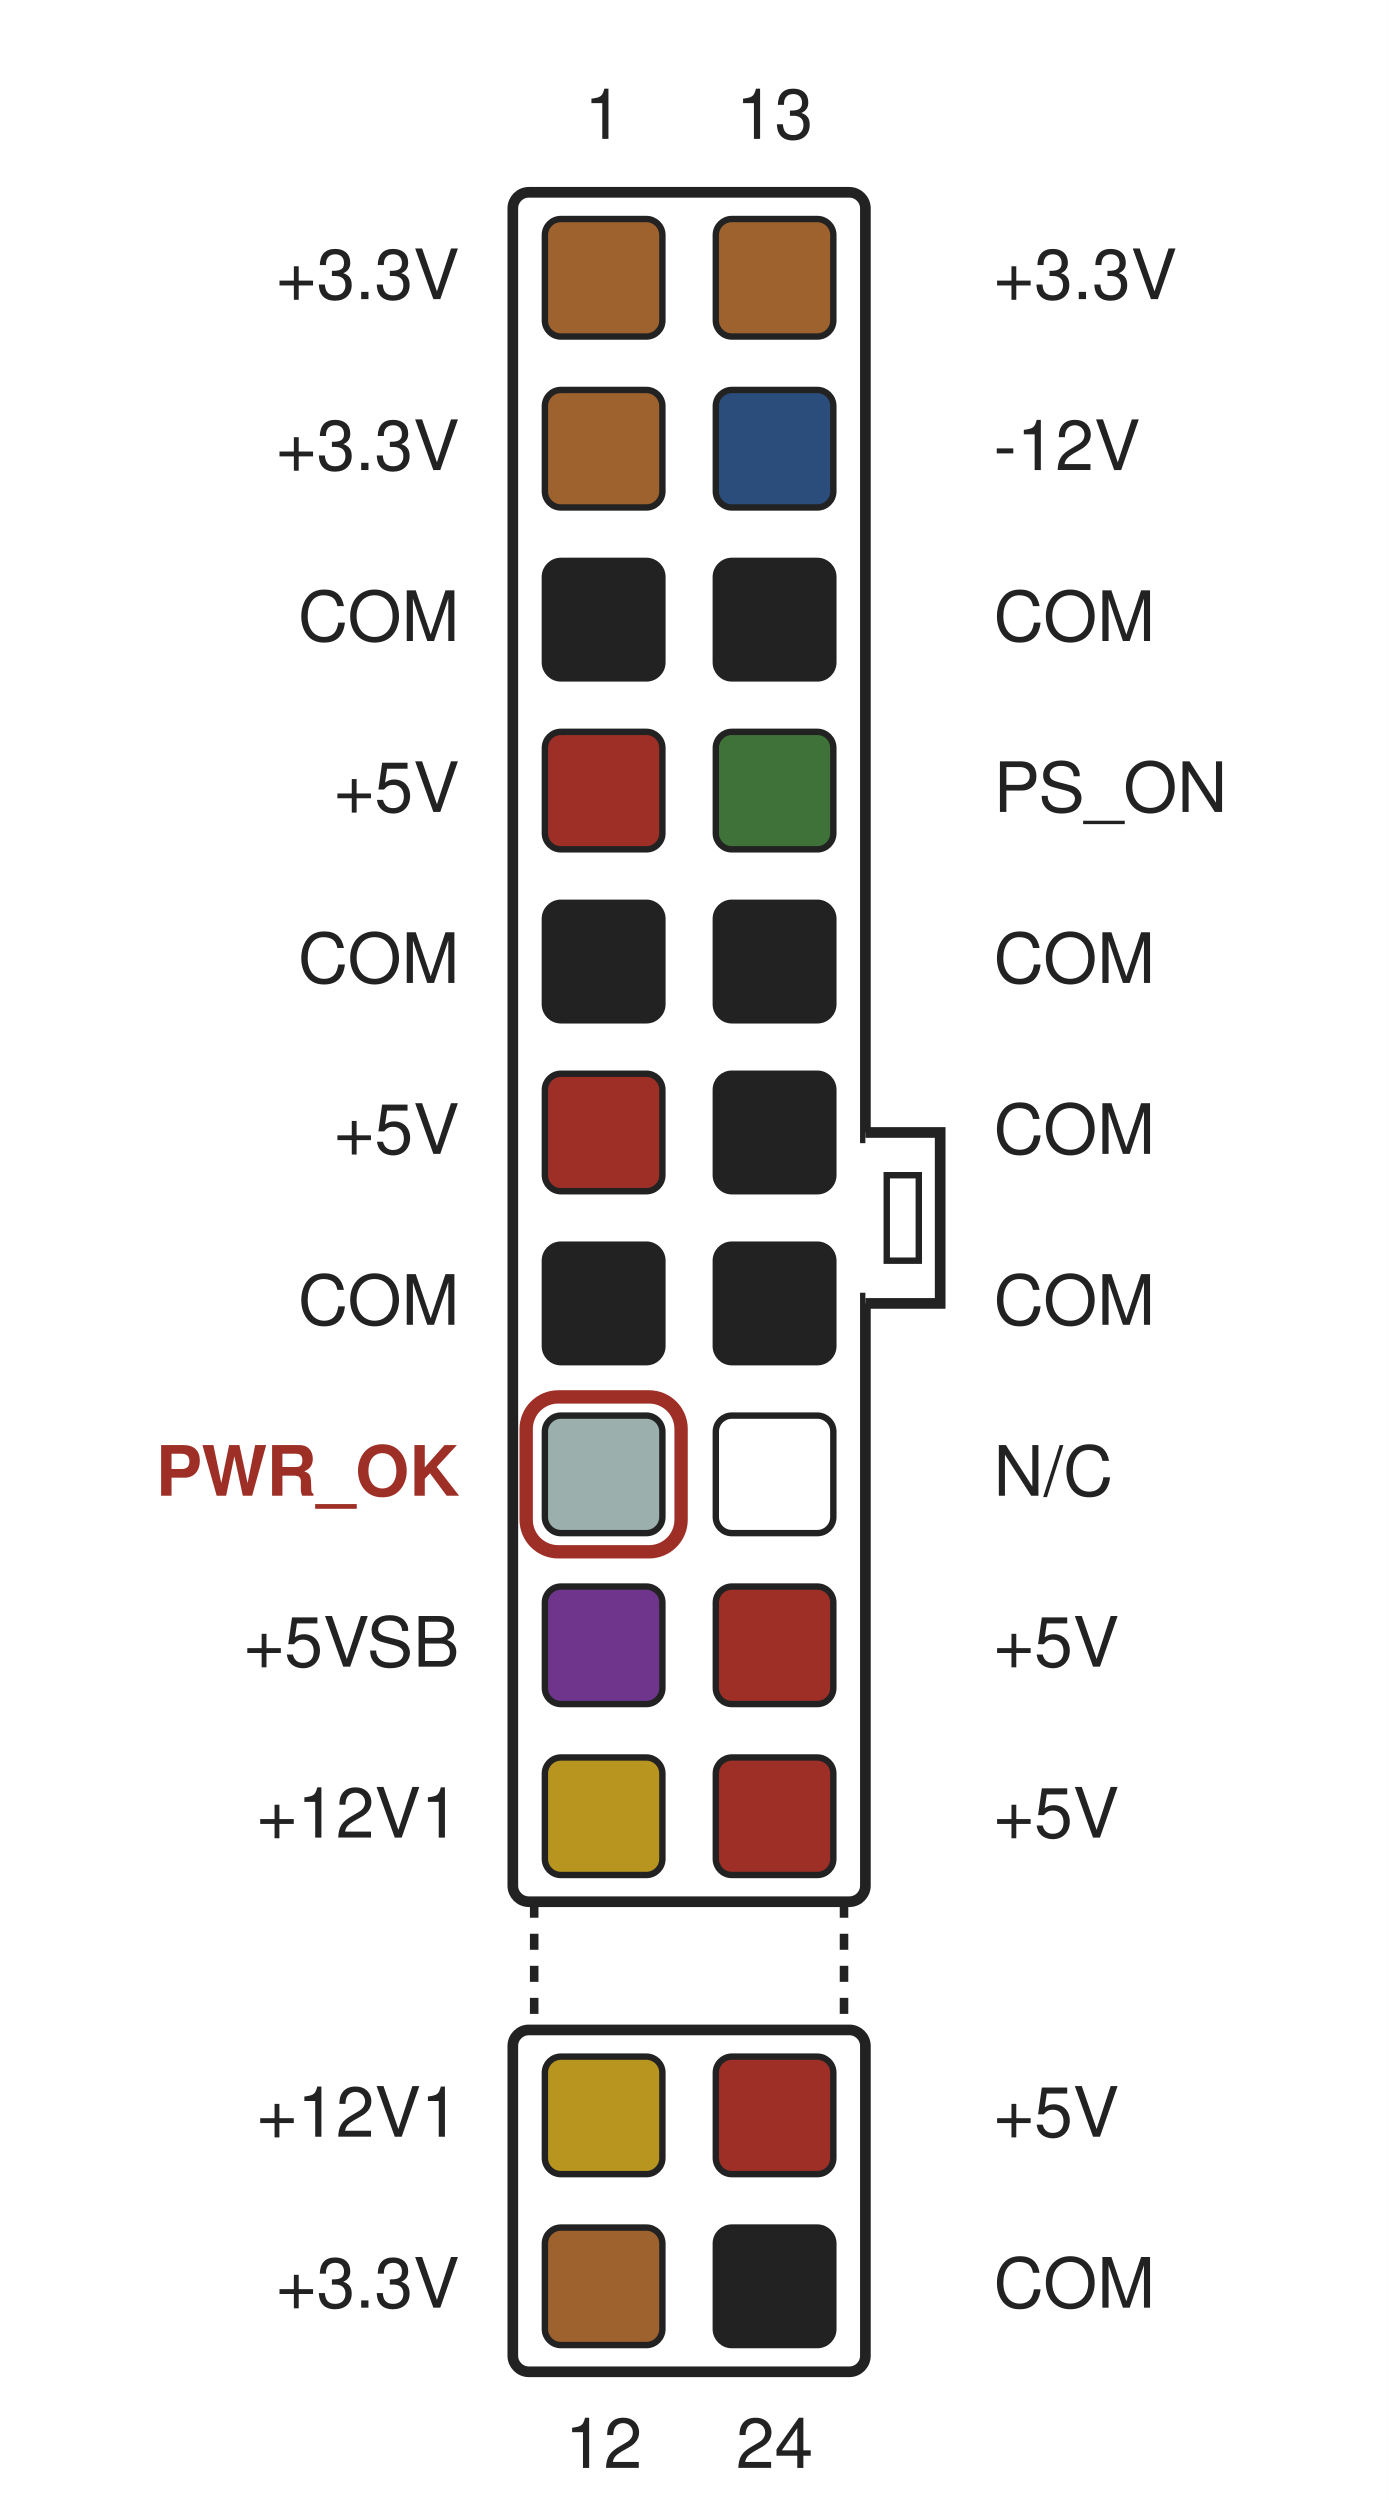
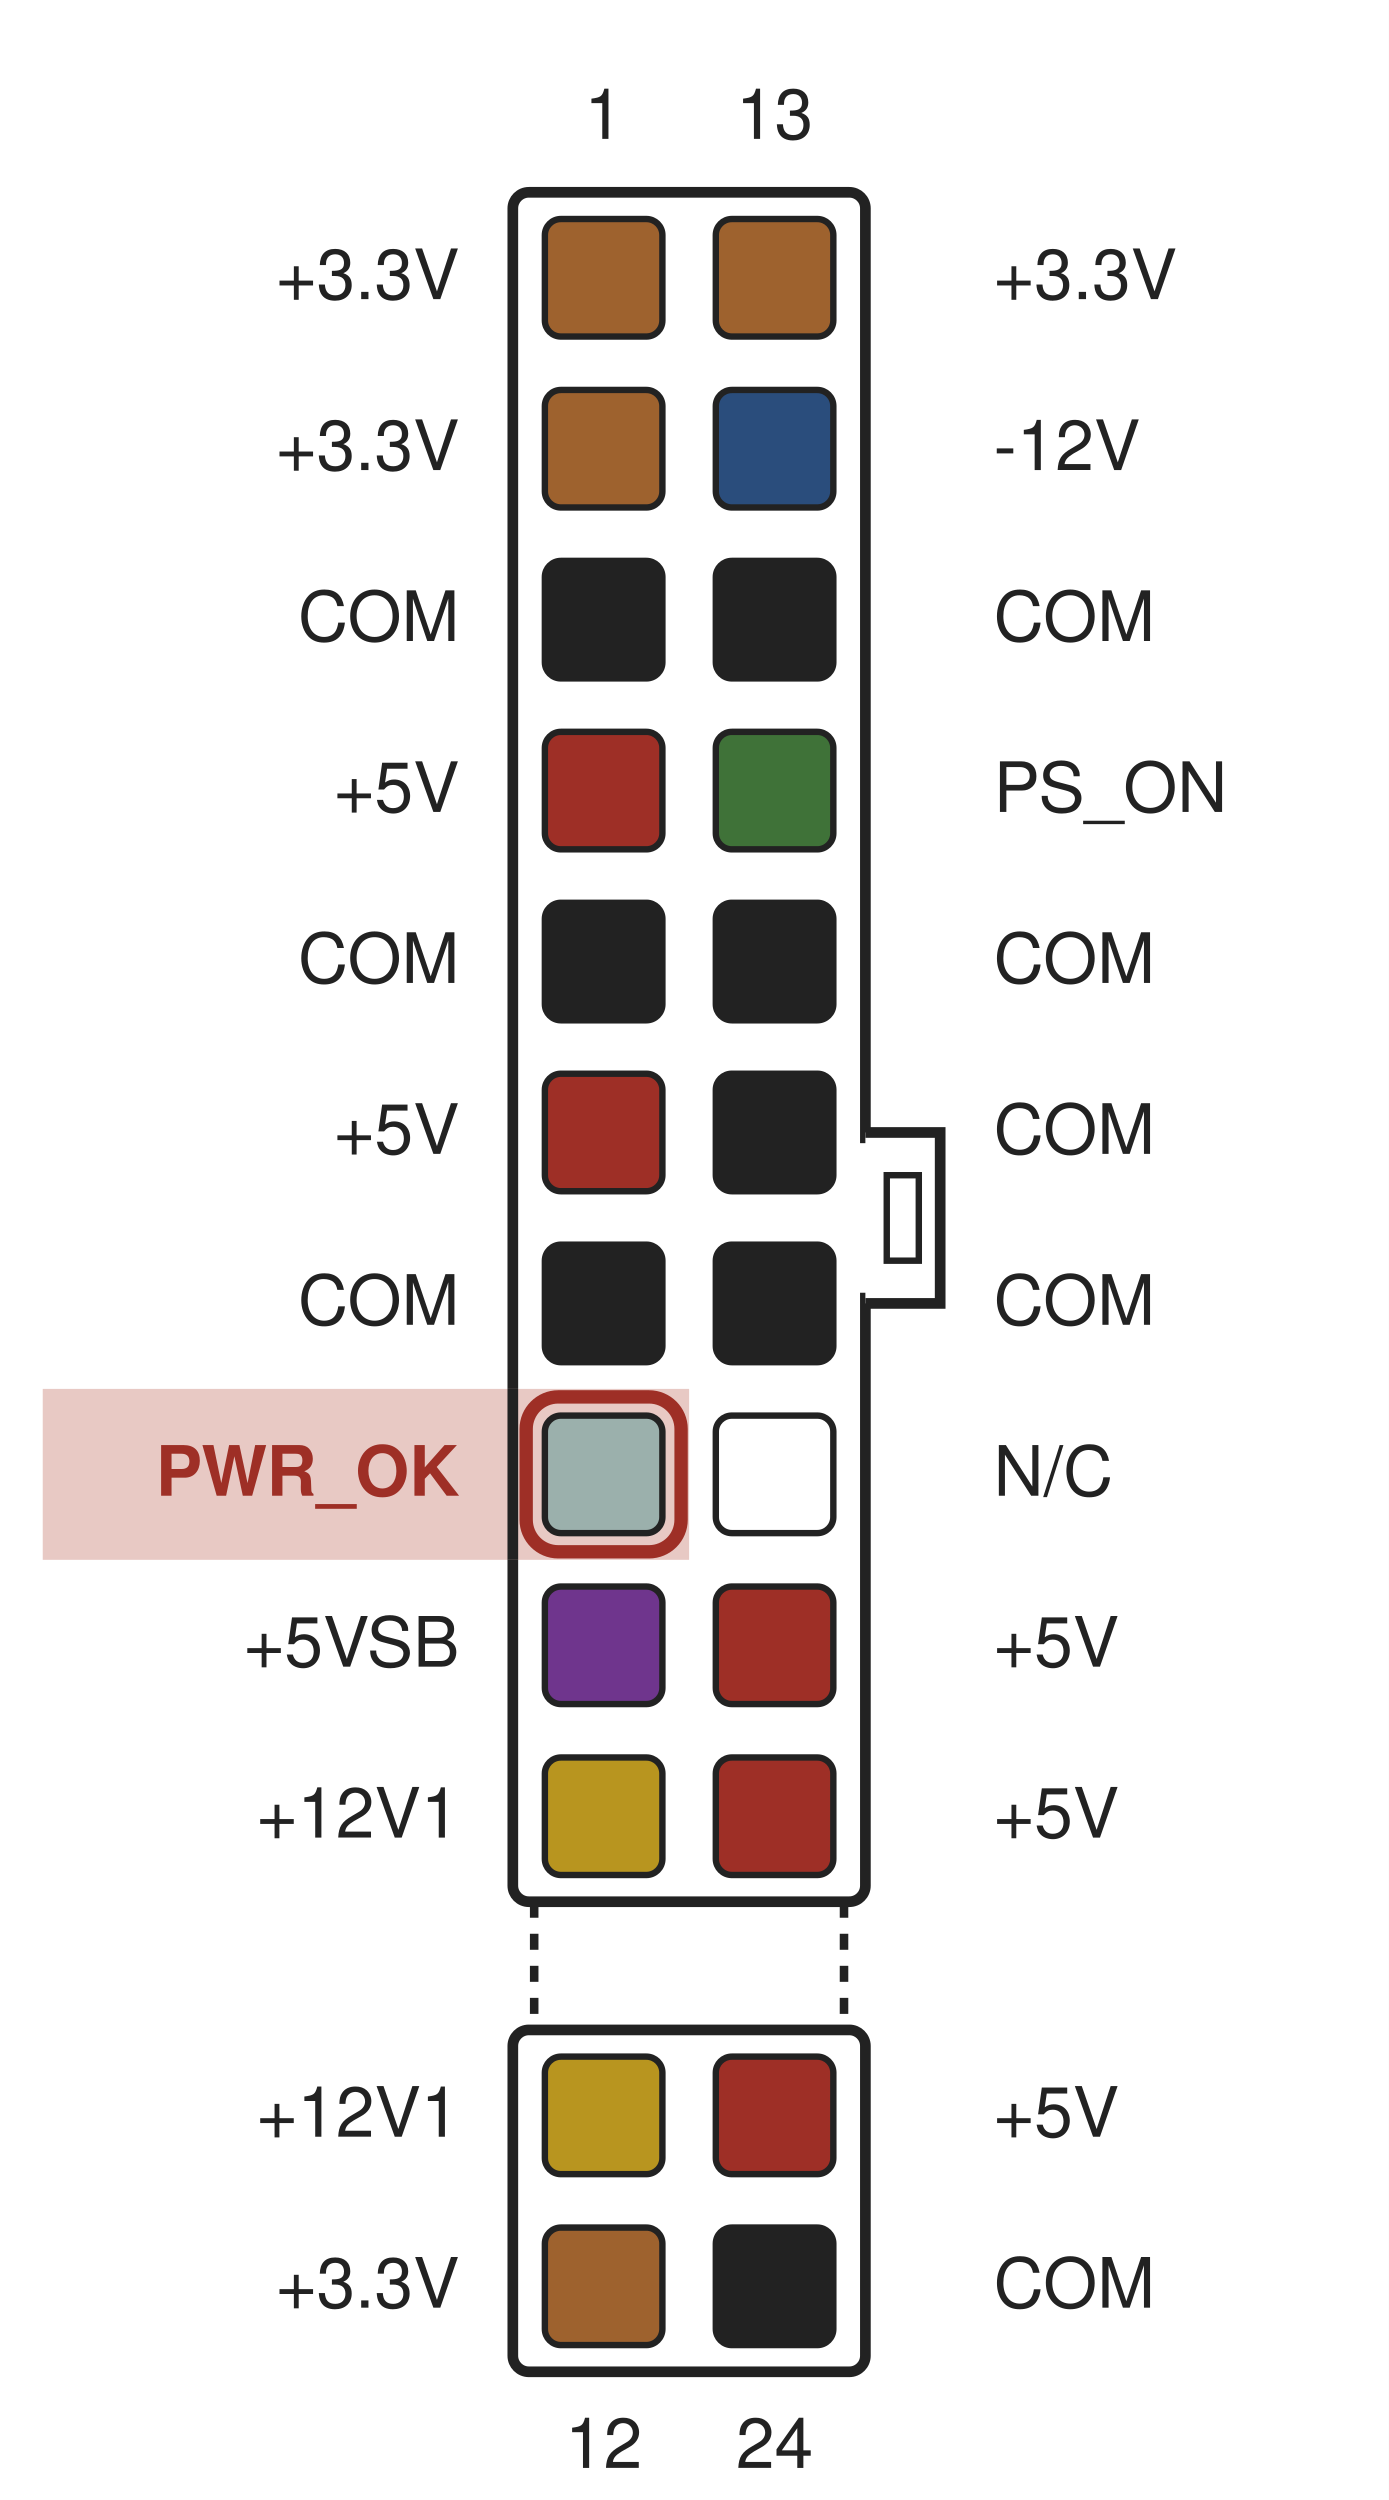
<svg xmlns="http://www.w3.org/2000/svg" viewBox="0 0 260 468" width="260" height="468" role="img">
  <style>
    text { font-family: "Segoe UI", Helvetica, Arial, sans-serif; fill: #222; font-size: 13px; }
    .nr { font-size: 13px; }
    .aan { fill: #9e2f26; font-weight: 600; }
    .huis { fill: #ffffff; stroke: #222222; stroke-width: 2; }
    .pin { stroke: #222222; stroke-width: 1.2; }
    .stip { stroke: #222222; stroke-width: 1.6; stroke-dasharray: 3 3; }
    .ring { fill: none; stroke: #9e2f26; stroke-width: 2.5; }
+     .band { fill: #e8c9c4; }
+     .wand { stroke: #222222; stroke-width: 2; fill: none; }
  </style>
  <rect x="0" y="0" width="260" height="468" fill="#ffffff" />
  <text class="nr" x="113" y="26" text-anchor="middle">1</text>
  <text class="nr" x="145" y="26" text-anchor="middle">13</text>
  <text class="nr" x="113" y="462" text-anchor="middle">12</text>
  <text class="nr" x="145" y="462" text-anchor="middle">24</text>
  <rect class="huis" x="96" y="36" width="66" height="320" rx="3" />
  <rect class="huis" x="96" y="380" width="66" height="64" rx="3" />
  <path class="stip" d="M100 356 V380 M158 356 V380" />
  <path class="huis" d="M162 212 H176 V244 H162" />
  <path d="M162 214 V242" stroke="#ffffff" stroke-width="2.5" fill="none" />
  <rect x="166" y="220" width="6" height="16" fill="#ffffff" stroke="#222222" stroke-width="1.2" />
+   <rect class="band" x="8" y="260" width="121" height="32" />
+   <path class="wand" d="M96 260 V292" />
  <rect class="pin" x="102" y="41" width="22" height="22" rx="3" fill="#9e622e" />
  <text x="86" y="56" text-anchor="end">+3.3V</text>
  <rect class="pin" x="102" y="73" width="22" height="22" rx="3" fill="#9e622e" />
  <text x="86" y="88" text-anchor="end">+3.3V</text>
  <rect class="pin" x="102" y="105" width="22" height="22" rx="3" fill="#222222" />
  <text x="86" y="120" text-anchor="end">COM</text>
  <rect class="pin" x="102" y="137" width="22" height="22" rx="3" fill="#9e2f26" />
  <text x="86" y="152" text-anchor="end">+5V</text>
  <rect class="pin" x="102" y="169" width="22" height="22" rx="3" fill="#222222" />
  <text x="86" y="184" text-anchor="end">COM</text>
  <rect class="pin" x="102" y="201" width="22" height="22" rx="3" fill="#9e2f26" />
  <text x="86" y="216" text-anchor="end">+5V</text>
  <rect class="pin" x="102" y="233" width="22" height="22" rx="3" fill="#222222" />
  <text x="86" y="248" text-anchor="end">COM</text>
  <rect class="pin" x="102" y="265" width="22" height="22" rx="3" fill="#9bb0ac" />
  <rect class="ring" x="98.5" y="261.5" width="29.0" height="29.0" rx="6" />
  <text class="aan" x="86" y="280" text-anchor="end">PWR_OK</text>
  <rect class="pin" x="102" y="297" width="22" height="22" rx="3" fill="#6f358d" />
  <text x="86" y="312" text-anchor="end">+5VSB</text>
  <rect class="pin" x="102" y="329" width="22" height="22" rx="3" fill="#b8951f" />
  <text x="86" y="344" text-anchor="end">+12V1</text>
  <rect class="pin" x="102" y="385" width="22" height="22" rx="3" fill="#b8951f" />
  <text x="86" y="400" text-anchor="end">+12V1</text>
  <rect class="pin" x="102" y="417" width="22" height="22" rx="3" fill="#9e622e" />
  <text x="86" y="432" text-anchor="end">+3.3V</text>
  <rect class="pin" x="134" y="41" width="22" height="22" rx="3" fill="#9e622e" />
  <text x="186" y="56">+3.3V</text>
  <rect class="pin" x="134" y="73" width="22" height="22" rx="3" fill="#2a4d7c" />
  <text x="186" y="88">-12V</text>
  <rect class="pin" x="134" y="105" width="22" height="22" rx="3" fill="#222222" />
  <text x="186" y="120">COM</text>
  <rect class="pin" x="134" y="137" width="22" height="22" rx="3" fill="#3f7238" />
  <text x="186" y="152">PS_ON</text>
  <rect class="pin" x="134" y="169" width="22" height="22" rx="3" fill="#222222" />
  <text x="186" y="184">COM</text>
  <rect class="pin" x="134" y="201" width="22" height="22" rx="3" fill="#222222" />
  <text x="186" y="216">COM</text>
  <rect class="pin" x="134" y="233" width="22" height="22" rx="3" fill="#222222" />
  <text x="186" y="248">COM</text>
  <rect class="pin" x="134" y="265" width="22" height="22" rx="3" fill="#ffffff" />
  <text x="186" y="280">N/C</text>
  <rect class="pin" x="134" y="297" width="22" height="22" rx="3" fill="#9e2f26" />
  <text x="186" y="312">+5V</text>
  <rect class="pin" x="134" y="329" width="22" height="22" rx="3" fill="#9e2f26" />
  <text x="186" y="344">+5V</text>
  <rect class="pin" x="134" y="385" width="22" height="22" rx="3" fill="#9e2f26" />
  <text x="186" y="400">+5V</text>
  <rect class="pin" x="134" y="417" width="22" height="22" rx="3" fill="#222222" />
  <text x="186" y="432">COM</text>
</svg>
